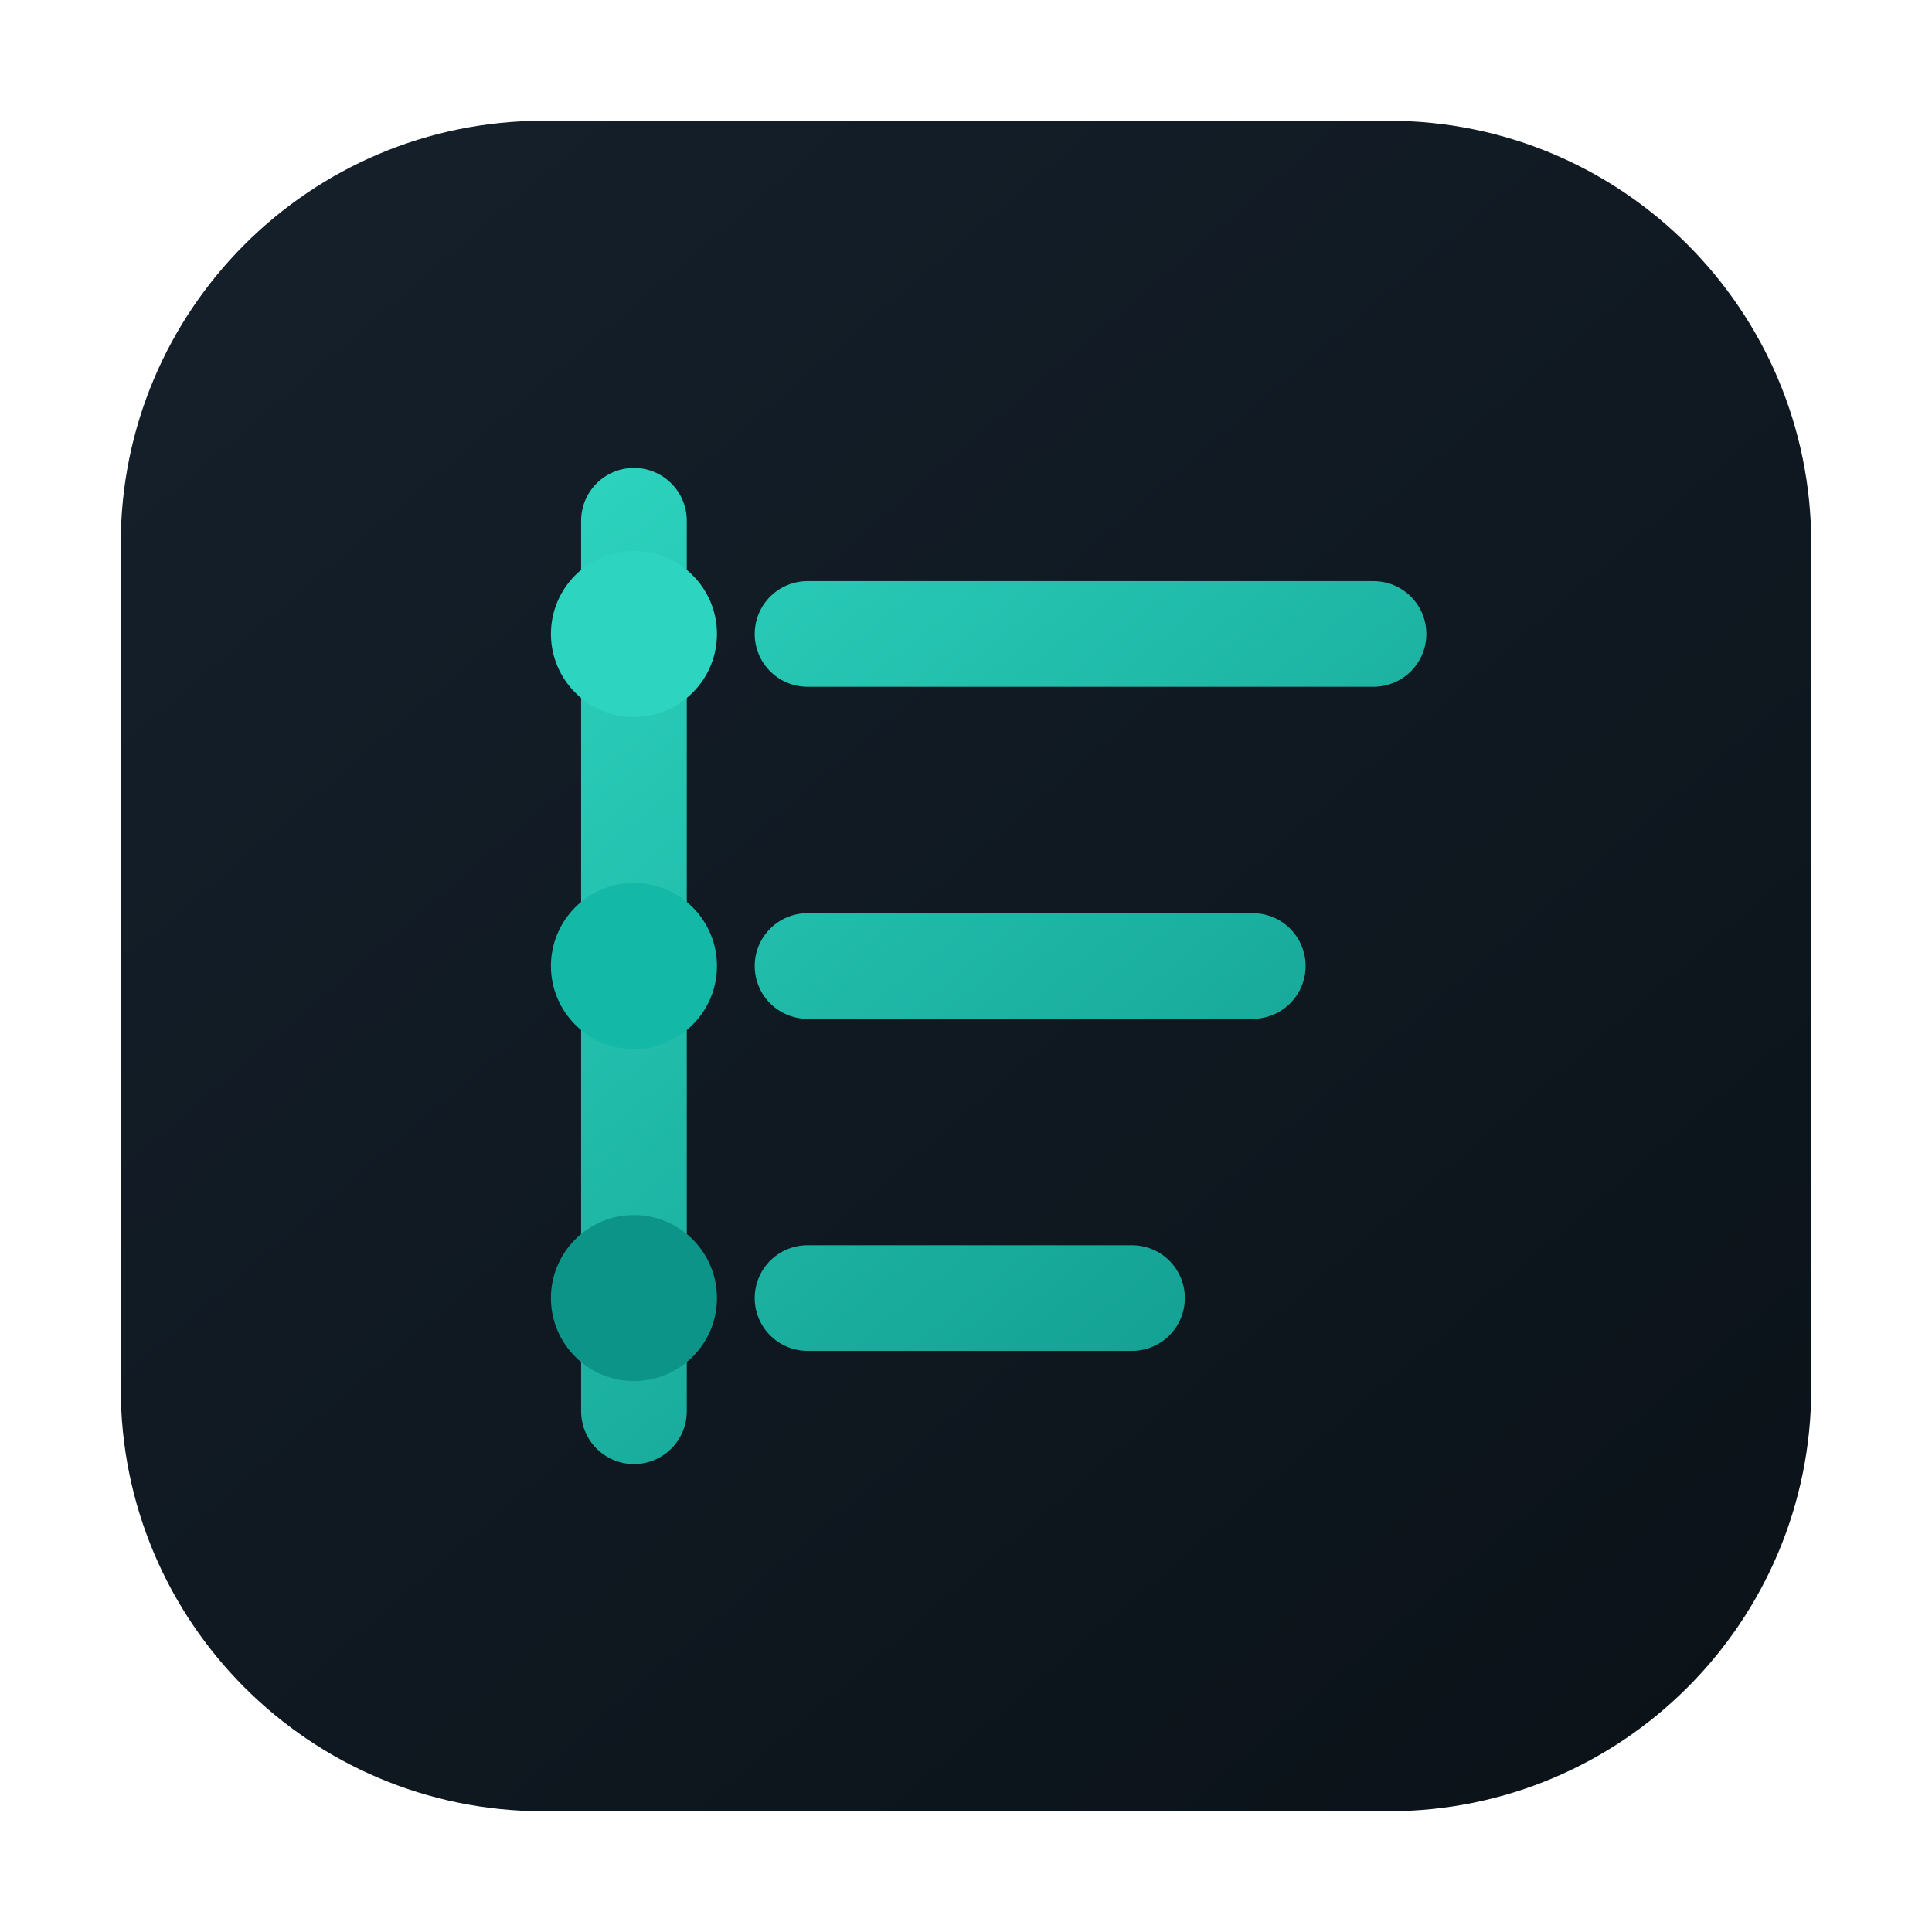
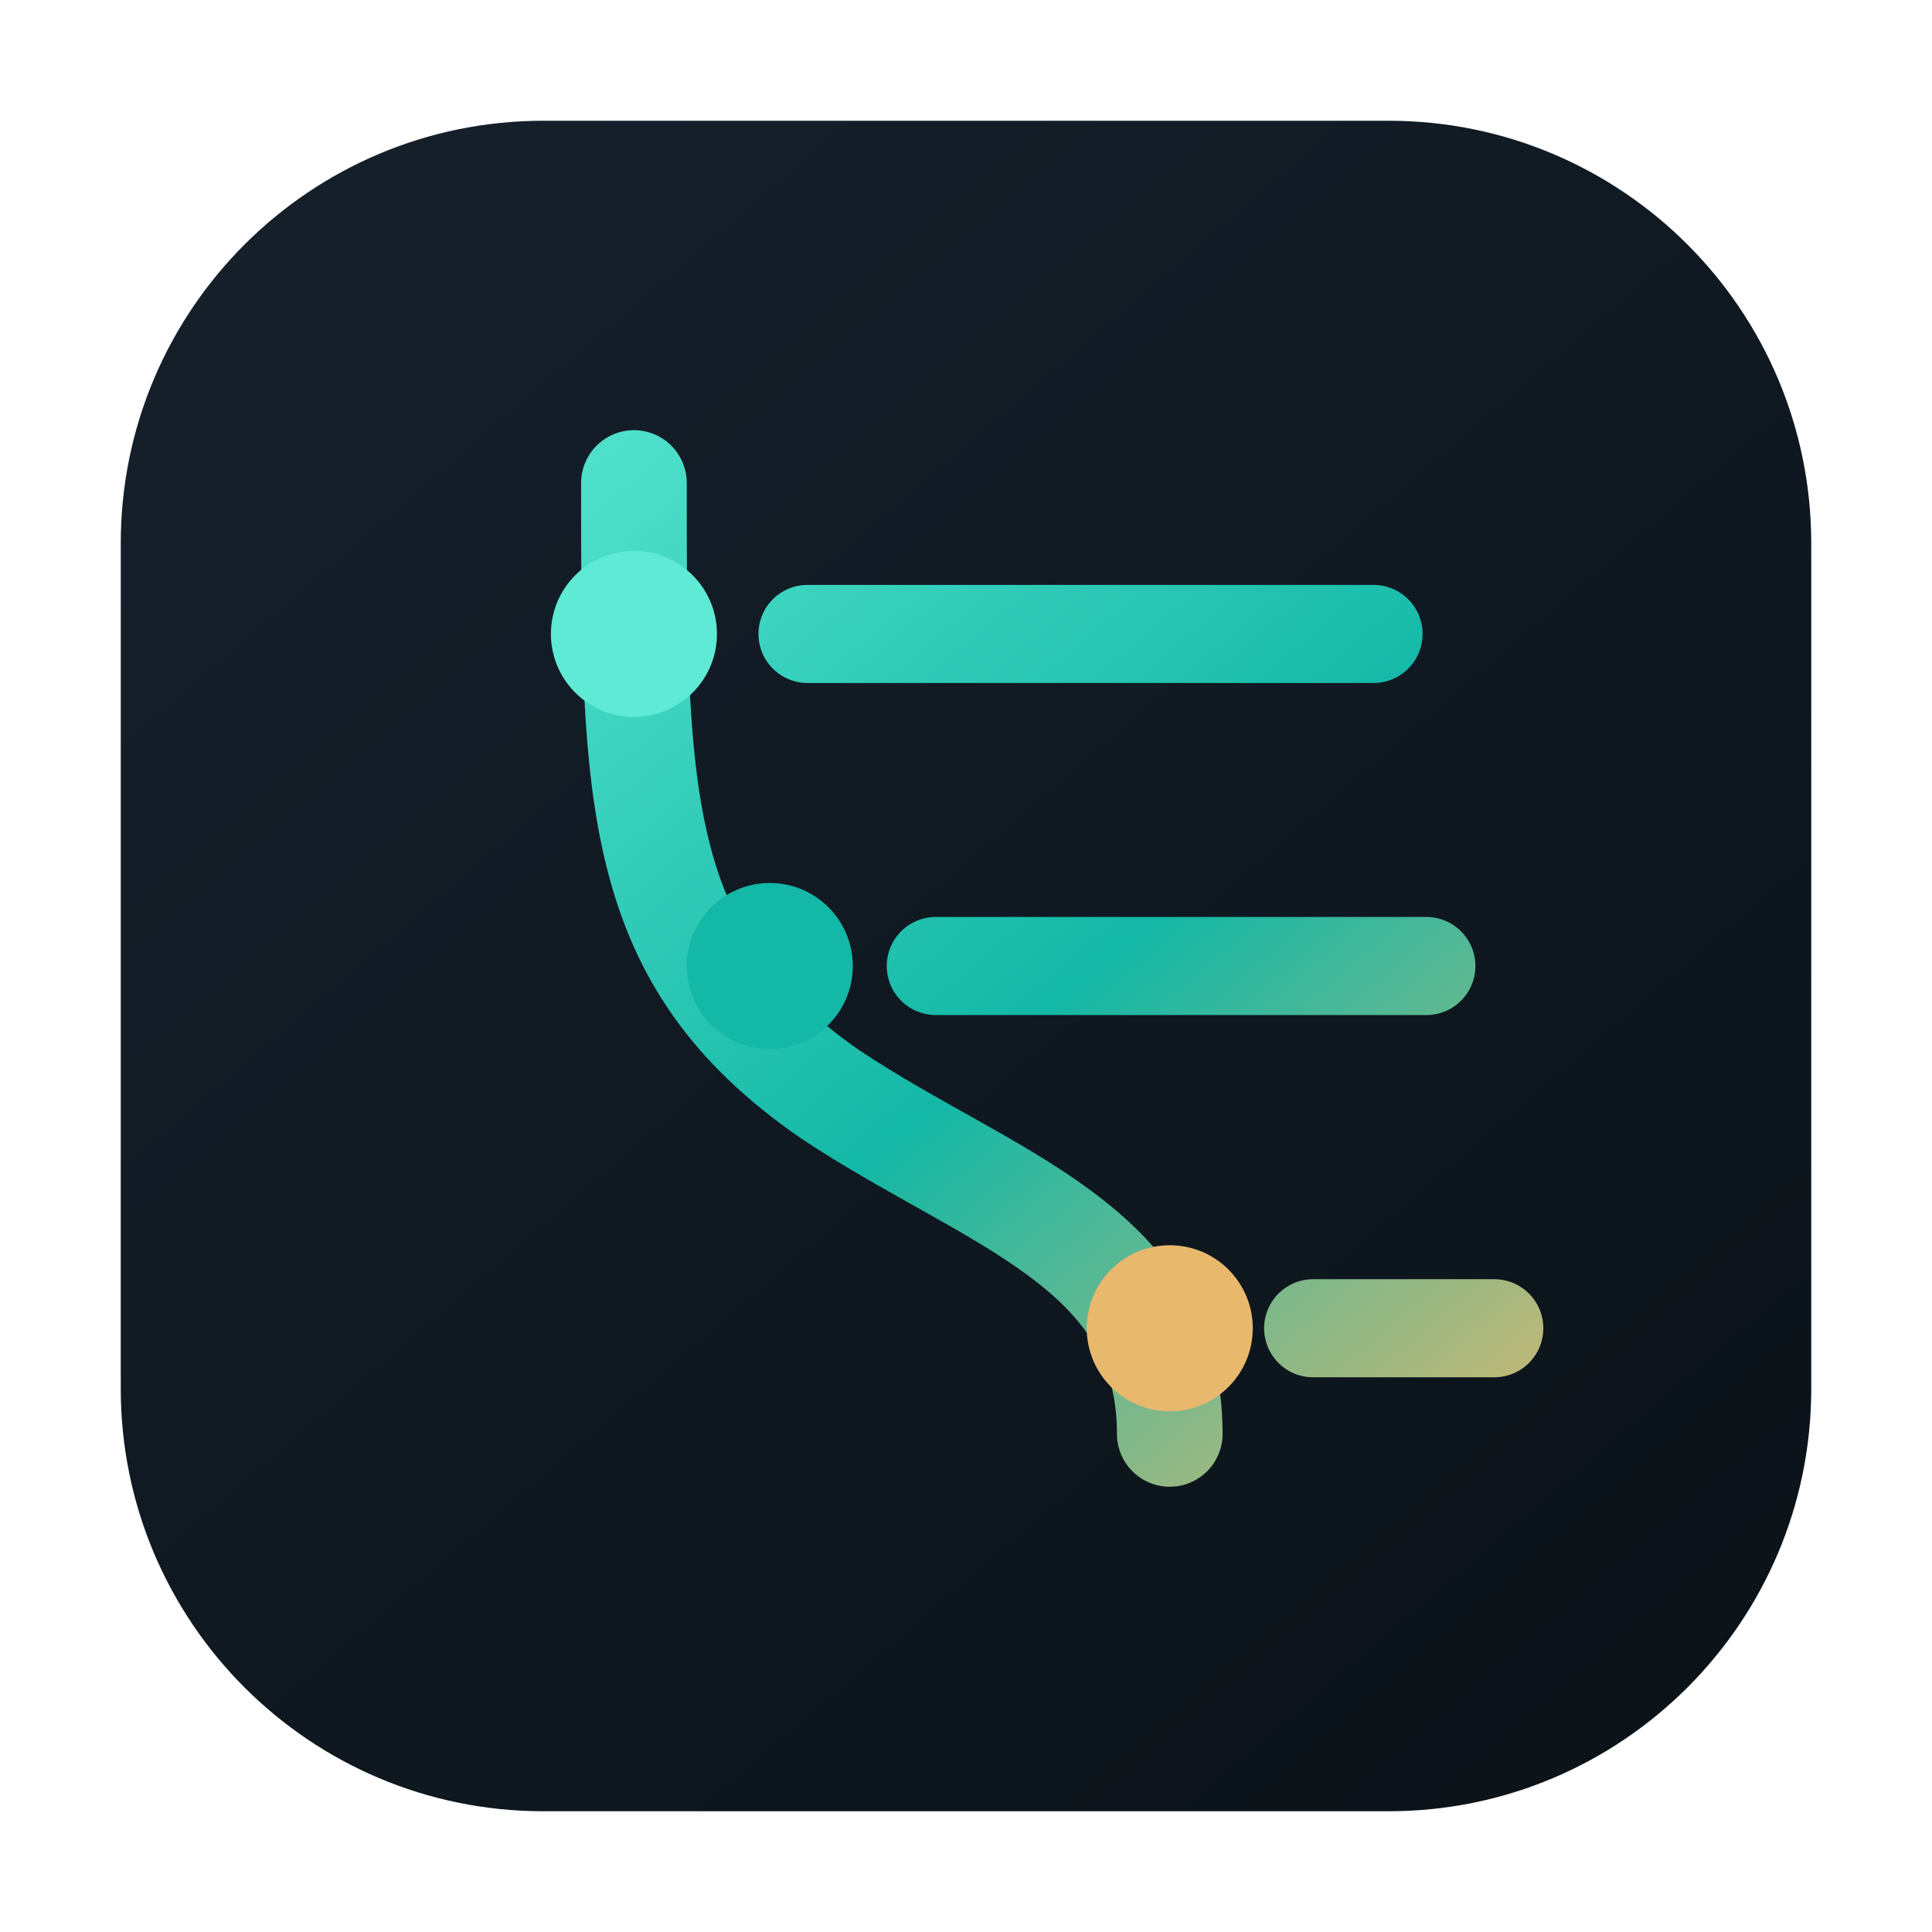
- <svg xmlns="http://www.w3.org/2000/svg" viewBox="0 0 512 512" role="img" aria-label="ChanLog icon">
+ <svg xmlns="http://www.w3.org/2000/svg" viewBox="0 0 512 512" role="img" aria-label="Evolora icon">
  <defs>
-     <linearGradient id="chanlog-bg" x1="64" y1="32" x2="448" y2="480" gradientUnits="userSpaceOnUse">
+     <linearGradient id="ev-bg" x1="64" y1="32" x2="448" y2="480" gradientUnits="userSpaceOnUse">
      <stop offset="0%" stop-color="#15202B" />
      <stop offset="100%" stop-color="#0B1218" />
    </linearGradient>
-     <linearGradient id="chanlog-mark" x1="150" y1="120" x2="380" y2="400" gradientUnits="userSpaceOnUse">
-       <stop offset="0%" stop-color="#2DD4BF" />
-       <stop offset="100%" stop-color="#0D9488" />
+     <linearGradient id="ev-mark" x1="120" y1="90" x2="400" y2="420" gradientUnits="userSpaceOnUse">
+       <stop offset="0%" stop-color="#5EEAD4" />
+       <stop offset="55%" stop-color="#14B8A6" />
+       <stop offset="100%" stop-color="#E8B86D" />
    </linearGradient>
  </defs>
-   <rect x="32" y="32" width="448" height="448" rx="112" fill="url(#chanlog-bg)" />
-   <g fill="none" stroke="url(#chanlog-mark)" stroke-linecap="round" stroke-linejoin="round">
-     <path d="M168 138v236" stroke-width="28" />
-     <circle cx="168" cy="168" r="22" fill="#2DD4BF" stroke="none" />
-     <circle cx="168" cy="256" r="22" fill="#14B8A6" stroke="none" />
-     <circle cx="168" cy="344" r="22" fill="#0D9488" stroke="none" />
-     <path d="M214 168h150" stroke-width="28" />
-     <path d="M214 256h118" stroke-width="28" />
-     <path d="M214 344h86" stroke-width="28" />
+   <rect x="32" y="32" width="448" height="448" rx="112" fill="url(#ev-bg)" />
+   <g fill="none" stroke="url(#ev-mark)" stroke-linecap="round" stroke-linejoin="round">
+     <path d="M168 128c0 84 0 126 52 162 42 28 90 40 90 90" stroke-width="28" />
+     <circle cx="168" cy="168" r="22" fill="#5EEAD4" stroke="none" />
+     <circle cx="204" cy="256" r="22" fill="#14B8A6" stroke="none" />
+     <circle cx="310" cy="352" r="22" fill="#E8B86D" stroke="none" />
+     <path d="M214 168h150" stroke-width="26" />
+     <path d="M248 256h130" stroke-width="26" />
+     <path d="M348 352h48" stroke-width="26" />
  </g>
</svg>
